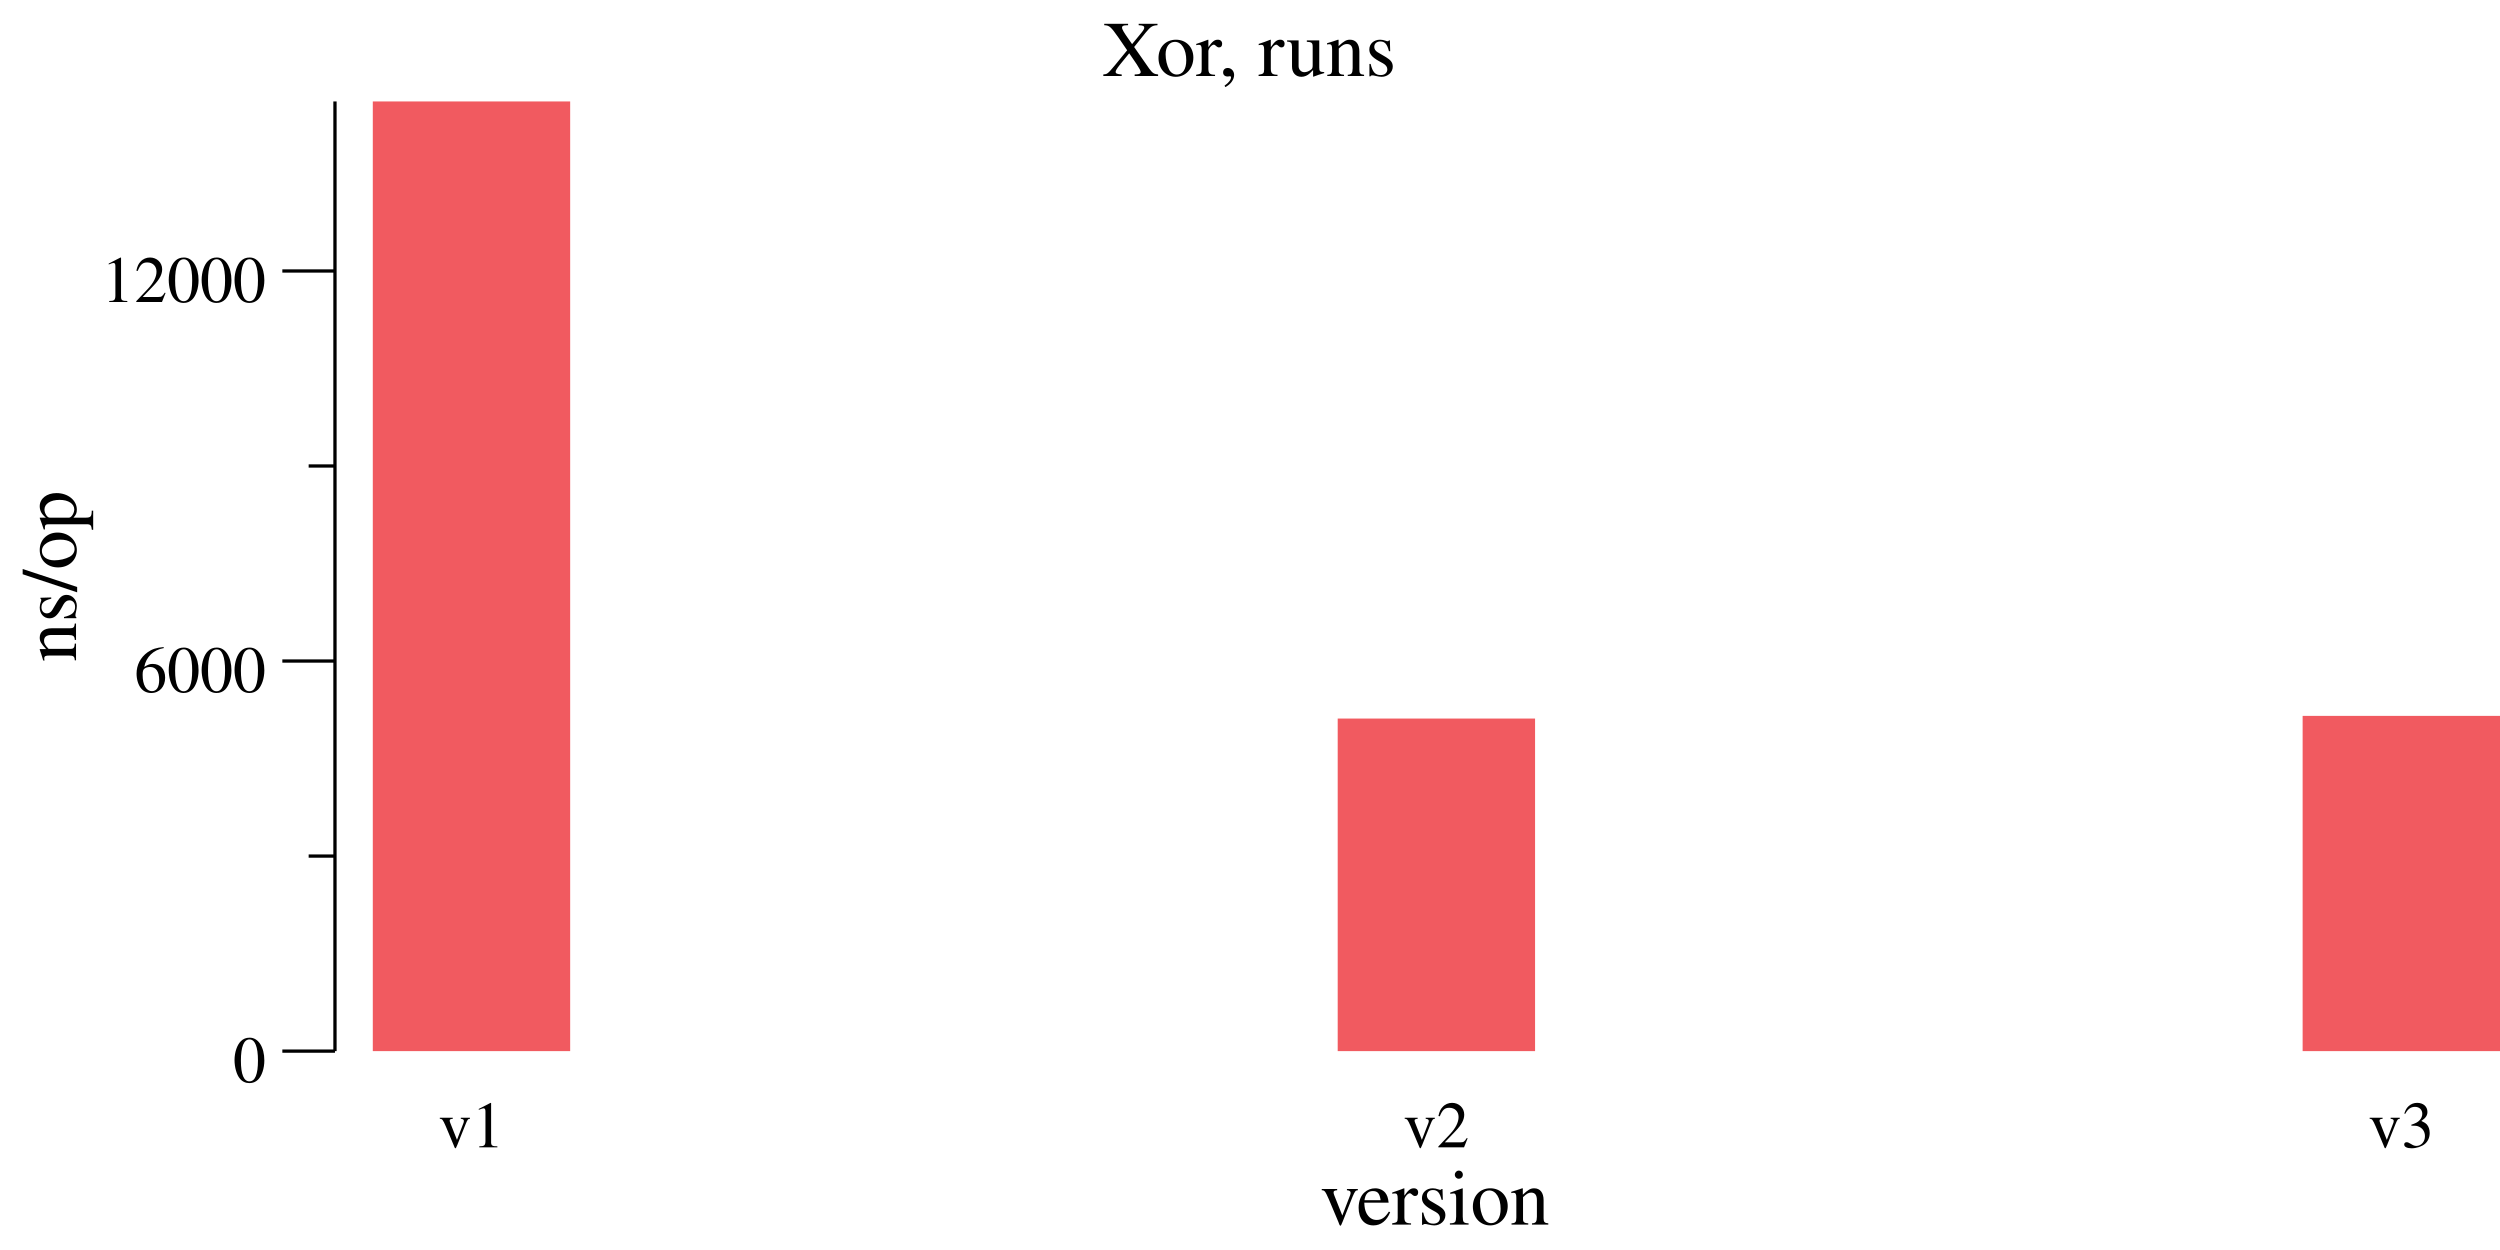
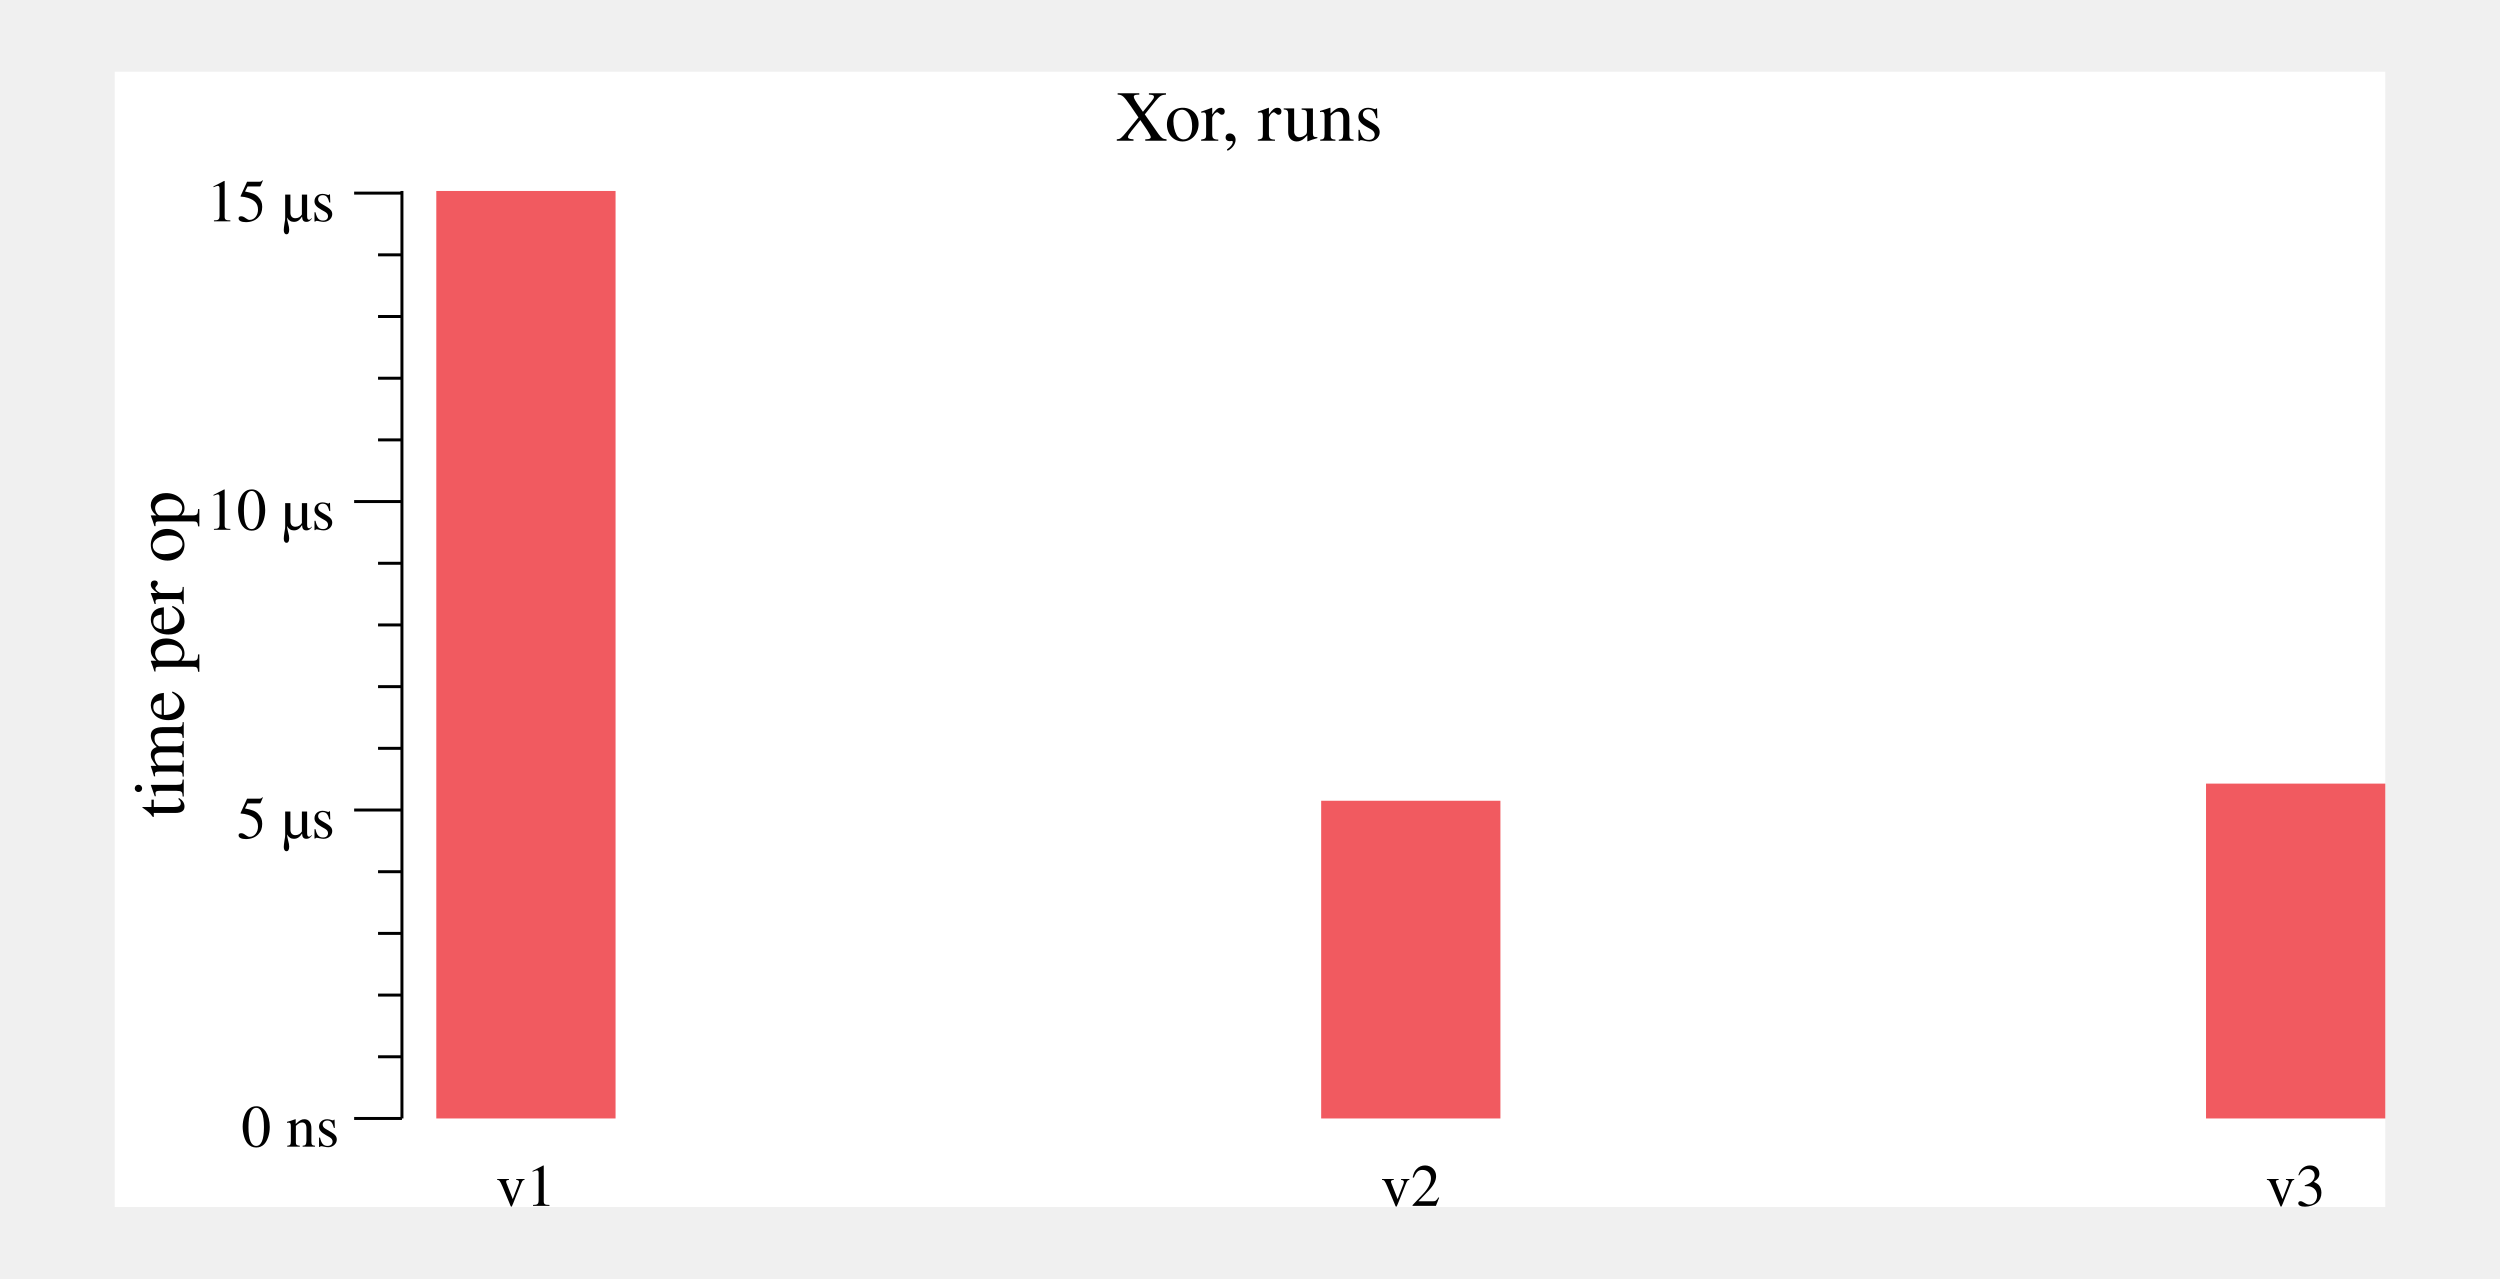
- <svg xmlns="http://www.w3.org/2000/svg" width="380pt" height="190pt" viewBox="0 0 380 190">
-   <g transform="scale(1, -1) translate(0, -190)">
-     <path d="M0,0L380,0L380,190L0,190Z" style="fill:#FFFFFF" />
-     <text x="167.58" y="-178.45" transform="scale(1, -1)" style="font-family:Times;font-weight:normal;font-style:normal;font-size:12px">Xor, runs</text>
-     <text x="200.67" y="-3.861" transform="scale(1, -1)" style="font-family:Times;font-weight:normal;font-style:normal;font-size:12px">version</text>
-     <text x="66.666" y="-15.602" transform="scale(1, -1)" style="font-family:Times;font-weight:normal;font-style:normal;font-size:10px">v1</text>
-     <text x="213.33" y="-15.602" transform="scale(1, -1)" style="font-family:Times;font-weight:normal;font-style:normal;font-size:10px">v2</text>
-     <text x="360" y="-15.602" transform="scale(1, -1)" style="font-family:Times;font-weight:normal;font-style:normal;font-size:10px">v3</text>
+ <svg xmlns="http://www.w3.org/2000/svg" width="418.4pt" height="214pt" viewBox="0 0 418.4 214">
+   <g transform="scale(1, -1) translate(0, -214)">
+     <path d="M19.2,12L399.2,12L399.2,202L19.2,202Z" style="fill:#FFFFFF" />
+     <text x="186.78" y="-190.45" transform="scale(1, -1)" style="font-family:Times;font-weight:normal;font-style:normal;font-size:12px">Xor, runs</text>
+     <text x="83.019" y="-12.186" transform="scale(1, -1)" style="font-family:Times;font-weight:normal;font-style:normal;font-size:10px">v1</text>
+     <text x="231.11" y="-12.186" transform="scale(1, -1)" style="font-family:Times;font-weight:normal;font-style:normal;font-size:10px">v2</text>
+     <text x="379.2" y="-12.186" transform="scale(1, -1)" style="font-family:Times;font-weight:normal;font-style:normal;font-size:10px">v3</text>
    <g transform="rotate(90)">
-       <text x="89.405" y="11.555" transform="scale(1, -1)" style="font-family:Times;font-weight:normal;font-style:normal;font-size:12px">ns/op</text>
+       <text x="77.101" y="30.755" transform="scale(1, -1)" style="font-family:Times;font-weight:normal;font-style:normal;font-size:12px">time per op</text>
    </g>
-     <text x="35.416" y="-25.509" transform="scale(1, -1)" style="font-family:Times;font-weight:normal;font-style:normal;font-size:10px">0</text>
-     <text x="20.416" y="-84.801" transform="scale(1, -1)" style="font-family:Times;font-weight:normal;font-style:normal;font-size:10px">6000</text>
-     <text x="15.416" y="-144.09" transform="scale(1, -1)" style="font-family:Times;font-weight:normal;font-style:normal;font-size:10px">12000</text>
-     <path d="M42.916,30.23L50.916,30.23" style="fill:none;stroke:#000000;stroke-width:0.5" />
-     <path d="M42.916,89.523L50.916,89.523" style="fill:none;stroke:#000000;stroke-width:0.5" />
-     <path d="M42.916,148.81L50.916,148.81" style="fill:none;stroke:#000000;stroke-width:0.5" />
-     <path d="M46.916,59.877L50.916,59.877" style="fill:none;stroke:#000000;stroke-width:0.5" />
-     <path d="M46.916,119.17L50.916,119.17" style="fill:none;stroke:#000000;stroke-width:0.5" />
-     <path d="M50.916,30.23L50.916,174.58" style="fill:none;stroke:#000000;stroke-width:0.5" />
-     <path d="M56.666,30.23L56.666,174.58L86.666,174.58L86.666,30.23Z" style="fill:#F15A60" />
-     <path d="M203.33,30.23L203.33,80.78L233.33,80.78L233.33,30.23Z" style="fill:#F15A60" />
-     <path d="M350,30.23L350,81.185L380,81.185L380,30.23Z" style="fill:#F15A60" />
+     <text x="40.378" y="-22.093" transform="scale(1, -1)" style="font-family:Times;font-weight:normal;font-style:normal;font-size:10px">0 ns</text>
+     <text x="39.616" y="-73.714" transform="scale(1, -1)" style="font-family:Times;font-weight:normal;font-style:normal;font-size:10px">5 µs</text>
+     <text x="34.616" y="-125.33" transform="scale(1, -1)" style="font-family:Times;font-weight:normal;font-style:normal;font-size:10px">10 µs</text>
+     <text x="34.616" y="-176.96" transform="scale(1, -1)" style="font-family:Times;font-weight:normal;font-style:normal;font-size:10px">15 µs</text>
+     <path d="M59.269,26.814L67.269,26.814" style="fill:none;stroke:#000000;stroke-width:0.5" />
+     <path d="M59.269,78.435L67.269,78.435" style="fill:none;stroke:#000000;stroke-width:0.5" />
+     <path d="M59.269,130.06L67.269,130.06" style="fill:none;stroke:#000000;stroke-width:0.5" />
+     <path d="M59.269,181.68L67.269,181.68" style="fill:none;stroke:#000000;stroke-width:0.5" />
+     <path d="M63.269,37.139L67.269,37.139" style="fill:none;stroke:#000000;stroke-width:0.5" />
+     <path d="M63.269,47.463L67.269,47.463" style="fill:none;stroke:#000000;stroke-width:0.5" />
+     <path d="M63.269,57.787L67.269,57.787" style="fill:none;stroke:#000000;stroke-width:0.5" />
+     <path d="M63.269,68.111L67.269,68.111" style="fill:none;stroke:#000000;stroke-width:0.5" />
+     <path d="M63.269,88.759L67.269,88.759" style="fill:none;stroke:#000000;stroke-width:0.5" />
+     <path d="M63.269,99.084L67.269,99.084" style="fill:none;stroke:#000000;stroke-width:0.5" />
+     <path d="M63.269,109.41L67.269,109.41" style="fill:none;stroke:#000000;stroke-width:0.5" />
+     <path d="M63.269,119.73L67.269,119.73" style="fill:none;stroke:#000000;stroke-width:0.5" />
+     <path d="M63.269,140.38L67.269,140.38" style="fill:none;stroke:#000000;stroke-width:0.5" />
+     <path d="M63.269,150.7L67.269,150.7" style="fill:none;stroke:#000000;stroke-width:0.5" />
+     <path d="M63.269,161.03L67.269,161.03" style="fill:none;stroke:#000000;stroke-width:0.5" />
+     <path d="M63.269,171.35L67.269,171.35" style="fill:none;stroke:#000000;stroke-width:0.5" />
+     <path d="M67.269,26.814L67.269,182.04" style="fill:none;stroke:#000000;stroke-width:0.5" />
+     <path d="M73.019,26.814L73.019,182.04L103.02,182.04L103.02,26.814Z" style="fill:#F15A60" />
+     <path d="M221.11,26.814L221.11,79.985L251.11,79.985L251.11,26.814Z" style="fill:#F15A60" />
+     <path d="M369.2,26.814L369.2,82.855L399.2,82.855L399.2,26.814Z" style="fill:#F15A60" />
  </g>
</svg>
